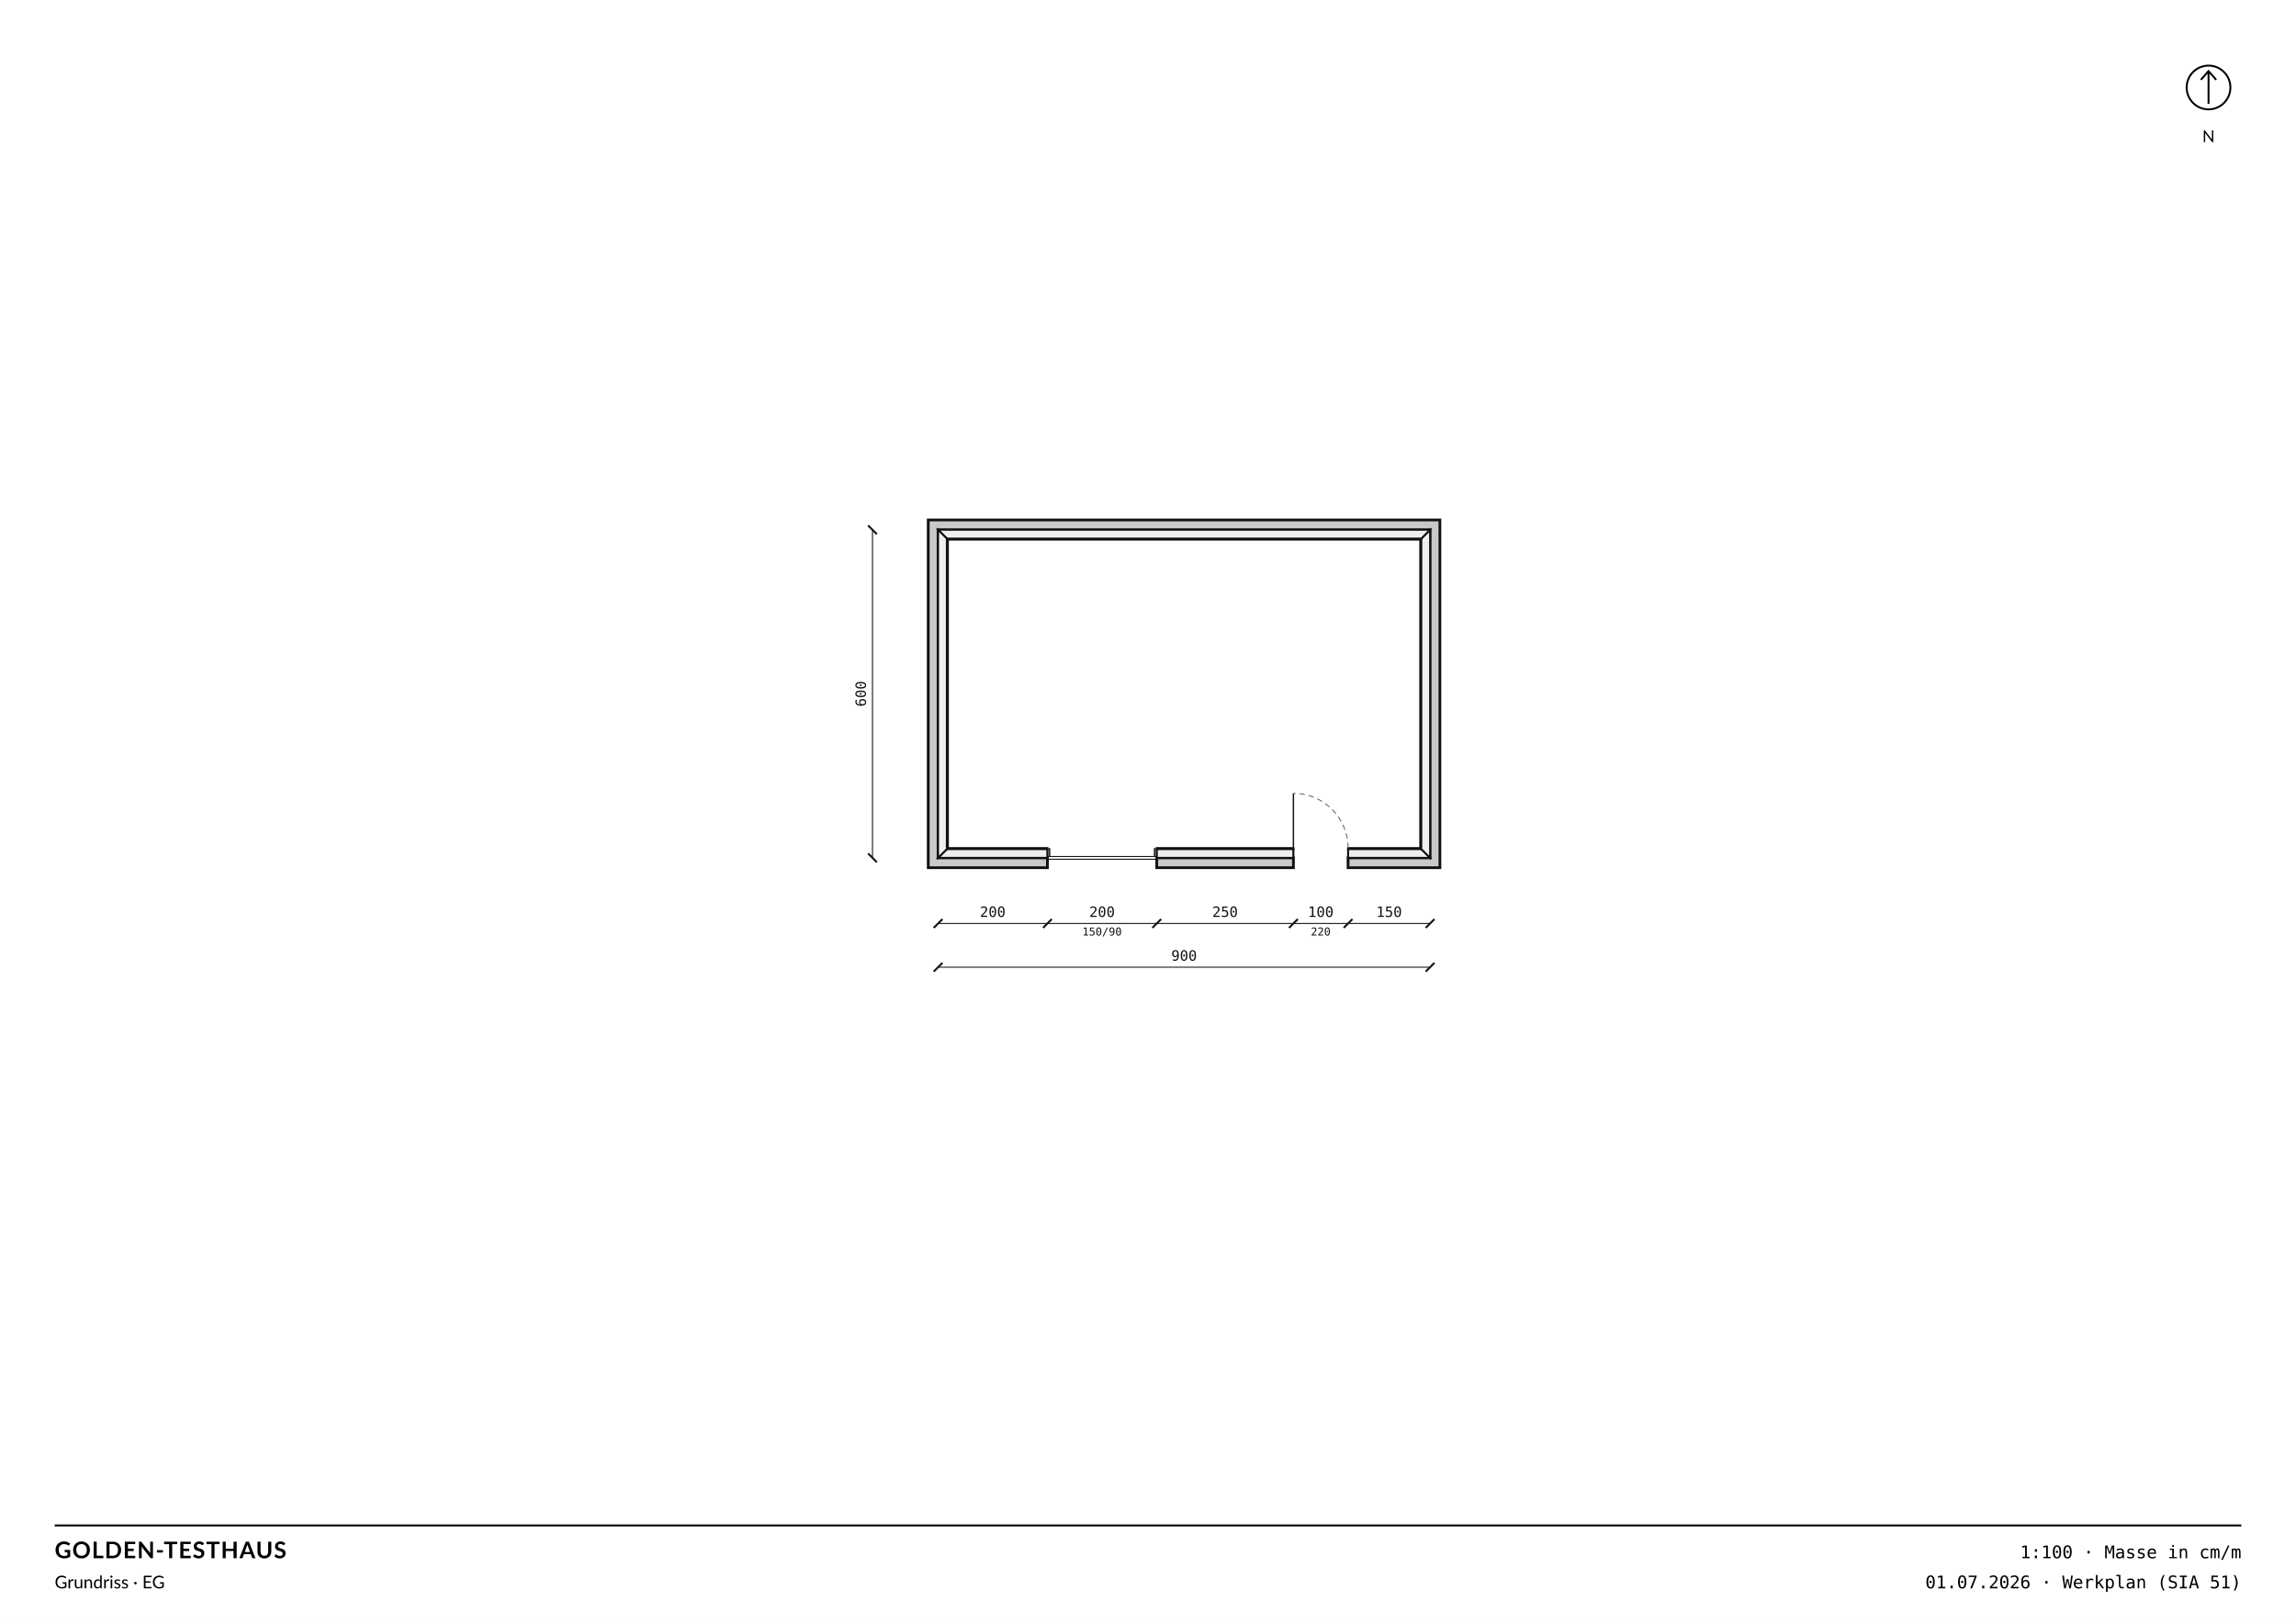
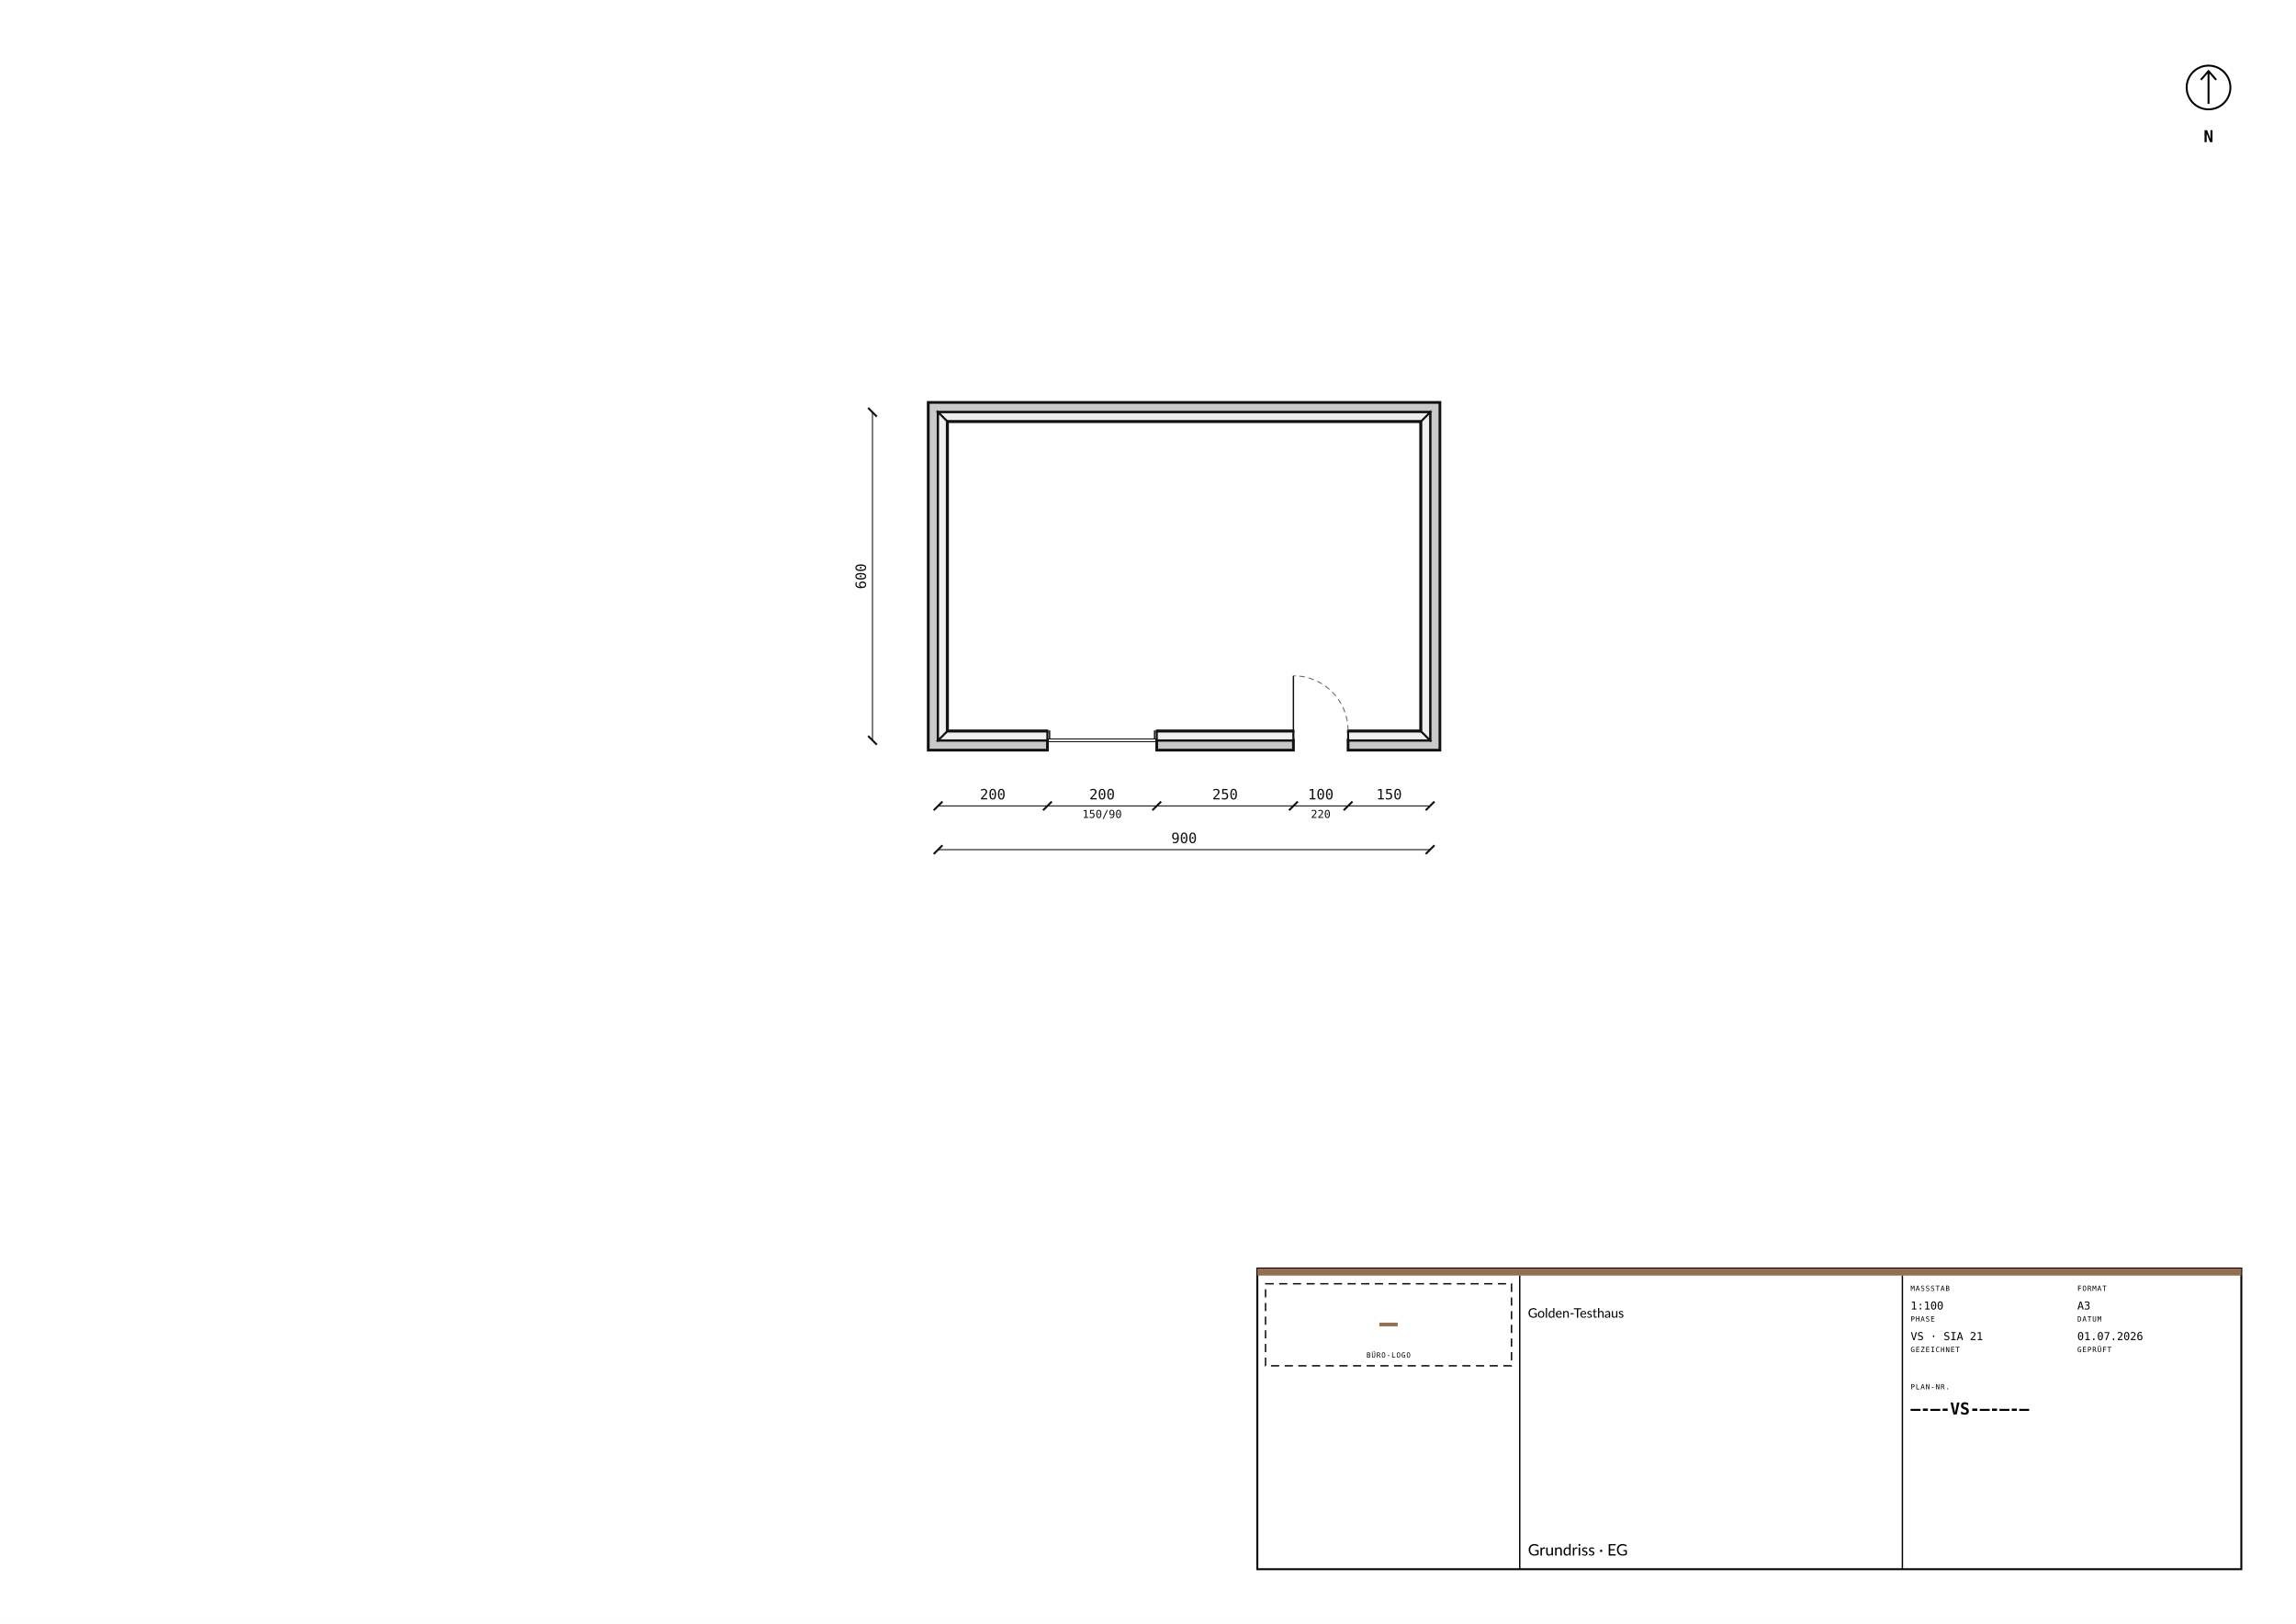
<svg xmlns="http://www.w3.org/2000/svg" width="420mm" height="297mm" viewBox="0 0 420 297" font-family="Helvetica, Arial, sans-serif">
  <rect width="420" height="297" fill="white" />
-   <g transform="translate(171.60, 156.90) scale(0.01)">
+   <g transform="translate(171.60, 135.40) scale(0.01)">
    <path d="M 2000 0 L 0 0 L 0 -6000 L 9000 -6000 L 9000 0 L 7500 0 L 7500 180 L 9180 180 L 9180 -6180 L -180 -6180 L -180 180 L 2000 180 Z M 6500 0 L 4000 0 L 4000 180 L 6500 180 Z" fill-rule="evenodd" fill="#c9c9c9" stroke="#111" stroke-width="50" />
    <path d="M 8840 -160 L 8820 -180 L 7500 -180 L 7500 -160 Z M 6500 -160 L 6500 -180 L 4000 -180 L 4000 -160 Z M 2000 -160 L 2000 -180 L 180 -180 L 160 -160 Z" fill-rule="evenodd" fill="white" stroke="#111" stroke-width="35" />
    <path d="M 9000 0 L 8840 -160 L 7500 -160 L 7500 0 Z M 6500 0 L 6500 -160 L 4000 -160 L 4000 0 Z M 2000 0 L 2000 -160 L 160 -160 L 0 0 Z" fill-rule="evenodd" fill="#efefef" stroke="#111" stroke-width="35" />
    <path d="M 8820 -180 L 8820 -5820 L 8840 -5840 L 8840 -160 Z" fill-rule="evenodd" fill="white" stroke="#111" stroke-width="35" />
    <path d="M 8840 -160 L 8840 -5840 L 9000 -6000 L 9000 0 Z" fill-rule="evenodd" fill="#efefef" stroke="#111" stroke-width="35" />
    <path d="M 8820 -5820 L 180 -5820 L 160 -5840 L 8840 -5840 Z" fill-rule="evenodd" fill="white" stroke="#111" stroke-width="35" />
    <path d="M 8840 -5840 L 160 -5840 L 0 -6000 L 9000 -6000 Z" fill-rule="evenodd" fill="#efefef" stroke="#111" stroke-width="35" />
    <path d="M 180 -5820 L 180 -180 L 160 -160 L 160 -5840 Z" fill-rule="evenodd" fill="white" stroke="#111" stroke-width="35" />
    <path d="M 160 -5840 L 160 -160 L 0 0 L 0 -6000 Z" fill-rule="evenodd" fill="#efefef" stroke="#111" stroke-width="35" />
    <line x1="2000" y1="-180" x2="2000" y2="180" stroke="#111" stroke-width="25" />
    <line x1="4000" y1="-180" x2="4000" y2="180" stroke="#111" stroke-width="25" />
    <line x1="2000" y1="25" x2="4000" y2="25" stroke="#111" stroke-width="18" />
    <line x1="2000" y1="-25" x2="4000" y2="-25" stroke="#111" stroke-width="18" />
    <line x1="2040" y1="-180" x2="2040" y2="-25" stroke="#111" stroke-width="25" />
    <line x1="3960" y1="-180" x2="3960" y2="-25" stroke="#111" stroke-width="25" />
    <line x1="6500" y1="-180" x2="6500" y2="180" stroke="#111" stroke-width="25" />
    <line x1="7500" y1="-180" x2="7500" y2="180" stroke="#111" stroke-width="25" />
    <line x1="6500" y1="-180" x2="6500" y2="-1180" stroke="#111" stroke-width="25" />
    <path d="M 7500 -180 A 1000 1000 0 0 0 6500 -1180" fill="none" stroke="#666" stroke-width="18" stroke-dasharray="100 70" />
    <g stroke="#111" fill="#111">
      <line x1="0" y1="1200" x2="9000" y2="1200" stroke-width="18" />
      <line x1="-80" y1="1280" x2="80" y2="1120" stroke-width="36" />
      <line x1="1920" y1="1280" x2="2080" y2="1120" stroke-width="36" />
      <line x1="3920" y1="1280" x2="4080" y2="1120" stroke-width="36" />
      <line x1="6420" y1="1280" x2="6580" y2="1120" stroke-width="36" />
      <line x1="7420" y1="1280" x2="7580" y2="1120" stroke-width="36" />
      <line x1="8920" y1="1280" x2="9080" y2="1120" stroke-width="36" />
      <text x="1000" y="1080" text-anchor="middle" font-size="260" font-family="'IBM Plex Mono', ui-monospace, monospace" stroke="none">200</text>
      <text x="3000" y="1080" text-anchor="middle" font-size="260" font-family="'IBM Plex Mono', ui-monospace, monospace" stroke="none">200</text>
      <text x="3000" y="1420" text-anchor="middle" font-size="200" font-family="'IBM Plex Mono', ui-monospace, monospace" stroke="none">150/90</text>
      <text x="5250" y="1080" text-anchor="middle" font-size="260" font-family="'IBM Plex Mono', ui-monospace, monospace" stroke="none">250</text>
      <text x="7000" y="1080" text-anchor="middle" font-size="260" font-family="'IBM Plex Mono', ui-monospace, monospace" stroke="none">100</text>
      <text x="7000" y="1420" text-anchor="middle" font-size="200" font-family="'IBM Plex Mono', ui-monospace, monospace" stroke="none">220</text>
      <text x="8250" y="1080" text-anchor="middle" font-size="260" font-family="'IBM Plex Mono', ui-monospace, monospace" stroke="none">150</text>
    </g>
    <g stroke="#111" fill="#111">
      <line x1="0" y1="2000" x2="9000" y2="2000" stroke-width="18" />
      <line x1="-80" y1="2080" x2="80" y2="1920" stroke-width="36" />
      <line x1="8920" y1="2080" x2="9080" y2="1920" stroke-width="36" />
      <text x="4500" y="1880" text-anchor="middle" font-size="260" font-family="'IBM Plex Mono', ui-monospace, monospace" stroke="none">900</text>
    </g>
    <g stroke="#111" fill="#111">
      <line x1="-1200" y1="0" x2="-1200" y2="-6000" stroke-width="18" />
      <line x1="-1280" y1="-80" x2="-1120" y2="80" stroke-width="36" />
      <line x1="-1280" y1="-6080" x2="-1120" y2="-5920" stroke-width="36" />
      <text x="-1320" y="-3000" text-anchor="middle" font-size="260" font-family="'IBM Plex Mono', ui-monospace, monospace" stroke="none" transform="rotate(-90 -1320 -3000)">600</text>
    </g>
  </g>
-   <g stroke="black" fill="none" stroke-width="0.35">
-     <circle cx="404" cy="16" r="4" />
-     <path d="M 404 19 L 404 13 M 402.6 14.6 L 404 13 L 405.4 14.6" />
-     <text x="404" y="26" text-anchor="middle" font-size="3" font-family="'Lato', Helvetica, Arial, sans-serif" stroke="none" fill="black">N</text>
+   <g data-teil="nordpfeil" stroke="black" fill="none" stroke-width="0.35">
+     <circle cx="404.00" cy="16.00" r="4" />
+     <path d="M 404.00 19.00 L 404.00 13.00 M 402.60 14.60 L 404.00 13.00 L 405.40 14.60" />
+     <text x="404.00" y="26.00" text-anchor="middle" font-family="'IBM Plex Mono', ui-monospace, monospace" font-size="3" font-feature-settings="'tnum'" font-weight="bold" stroke="none" fill="black">N</text>
  </g>
-   <g font-size="3.2">
-     <line x1="10" y1="279" x2="410" y2="279" stroke="black" stroke-width="0.35" />
-     <text x="10" y="285" font-weight="bold" font-family="'Lato', Helvetica, Arial, sans-serif" letter-spacing="0.04em" font-size="4.2">GOLDEN-TESTHAUS</text>
-     <text x="10" y="290.5" font-family="'Lato', Helvetica, Arial, sans-serif">Grundriss · EG</text>
-     <text x="410" y="285" text-anchor="end" font-family="'IBM Plex Mono', ui-monospace, monospace" font-feature-settings="'tnum'">1:100 · Masse in cm/m</text>
-     <text x="410" y="290.5" text-anchor="end" font-family="'IBM Plex Mono', ui-monospace, monospace" font-feature-settings="'tnum'">01.07.2026 · Werkplan (SIA 51)</text>
+   <g data-teil="plankopf">
+     <rect x="230" y="232" width="180" height="55" fill="white" stroke="black" stroke-width="0.35" />
+     <rect x="230" y="232" width="180" height="1.3" fill="#94704F" />
+     <line x1="278" y1="233.3" x2="278" y2="287" stroke="black" stroke-width="0.25" />
+     <line x1="348" y1="233.3" x2="348" y2="287" stroke="black" stroke-width="0.25" />
+     <rect x="231.5" y="234.8" width="45" height="15" fill="none" stroke="black" stroke-width="0.25" stroke-dasharray="1.5 1" />
+     <text x="254.00" y="243.80" text-anchor="middle" font-family="'IBM Plex Mono', ui-monospace, monospace" font-size="5.6" font-feature-settings="'tnum'" font-weight="bold" fill="#94704F">—</text>
+     <text x="254.00" y="248.30" text-anchor="middle" font-family="'IBM Plex Mono', ui-monospace, monospace" font-size="1.3" font-feature-settings="'tnum'" letter-spacing="0.1em">BÜRO-LOGO</text>
+     <text x="279.50" y="241.00" text-anchor="start" font-family="'Lato', Helvetica, Arial, sans-serif" font-size="2.4">Golden-Testhaus</text>
+     <text x="279.50" y="284.50" text-anchor="start" font-family="'Lato', Helvetica, Arial, sans-serif" font-size="2.9">Grundriss · EG</text>
+     <text x="349.50" y="236.10" text-anchor="start" font-family="'IBM Plex Mono', ui-monospace, monospace" font-size="1.3" font-feature-settings="'tnum'" letter-spacing="0.1em">MASSSTAB</text>
+     <text x="349.50" y="239.50" text-anchor="start" font-family="'IBM Plex Mono', ui-monospace, monospace" font-size="2" font-feature-settings="'tnum'">1:100</text>
+     <text x="380.00" y="236.10" text-anchor="start" font-family="'IBM Plex Mono', ui-monospace, monospace" font-size="1.3" font-feature-settings="'tnum'" letter-spacing="0.1em">FORMAT</text>
+     <text x="380.00" y="239.50" text-anchor="start" font-family="'IBM Plex Mono', ui-monospace, monospace" font-size="2" font-feature-settings="'tnum'">A3</text>
+     <text x="349.50" y="241.70" text-anchor="start" font-family="'IBM Plex Mono', ui-monospace, monospace" font-size="1.3" font-feature-settings="'tnum'" letter-spacing="0.1em">PHASE</text>
+     <text x="349.50" y="245.10" text-anchor="start" font-family="'IBM Plex Mono', ui-monospace, monospace" font-size="2" font-feature-settings="'tnum'">VS · SIA 21</text>
+     <text x="380.00" y="241.70" text-anchor="start" font-family="'IBM Plex Mono', ui-monospace, monospace" font-size="1.3" font-feature-settings="'tnum'" letter-spacing="0.1em">DATUM</text>
+     <text x="380.00" y="245.10" text-anchor="start" font-family="'IBM Plex Mono', ui-monospace, monospace" font-size="2" font-feature-settings="'tnum'">01.07.2026</text>
+     <text x="349.50" y="247.30" text-anchor="start" font-family="'IBM Plex Mono', ui-monospace, monospace" font-size="1.3" font-feature-settings="'tnum'" letter-spacing="0.1em">GEZEICHNET</text>
+     <text x="380.00" y="247.30" text-anchor="start" font-family="'IBM Plex Mono', ui-monospace, monospace" font-size="1.3" font-feature-settings="'tnum'" letter-spacing="0.1em">GEPRÜFT</text>
+     <text x="349.50" y="254.10" text-anchor="start" font-family="'IBM Plex Mono', ui-monospace, monospace" font-size="1.3" font-feature-settings="'tnum'" letter-spacing="0.1em">PLAN-NR.</text>
+     <text x="349.50" y="258.70" text-anchor="start" font-family="'IBM Plex Mono', ui-monospace, monospace" font-size="3" font-feature-settings="'tnum'" font-weight="bold">—-—-VS-—-—-—</text>
  </g>
</svg>
